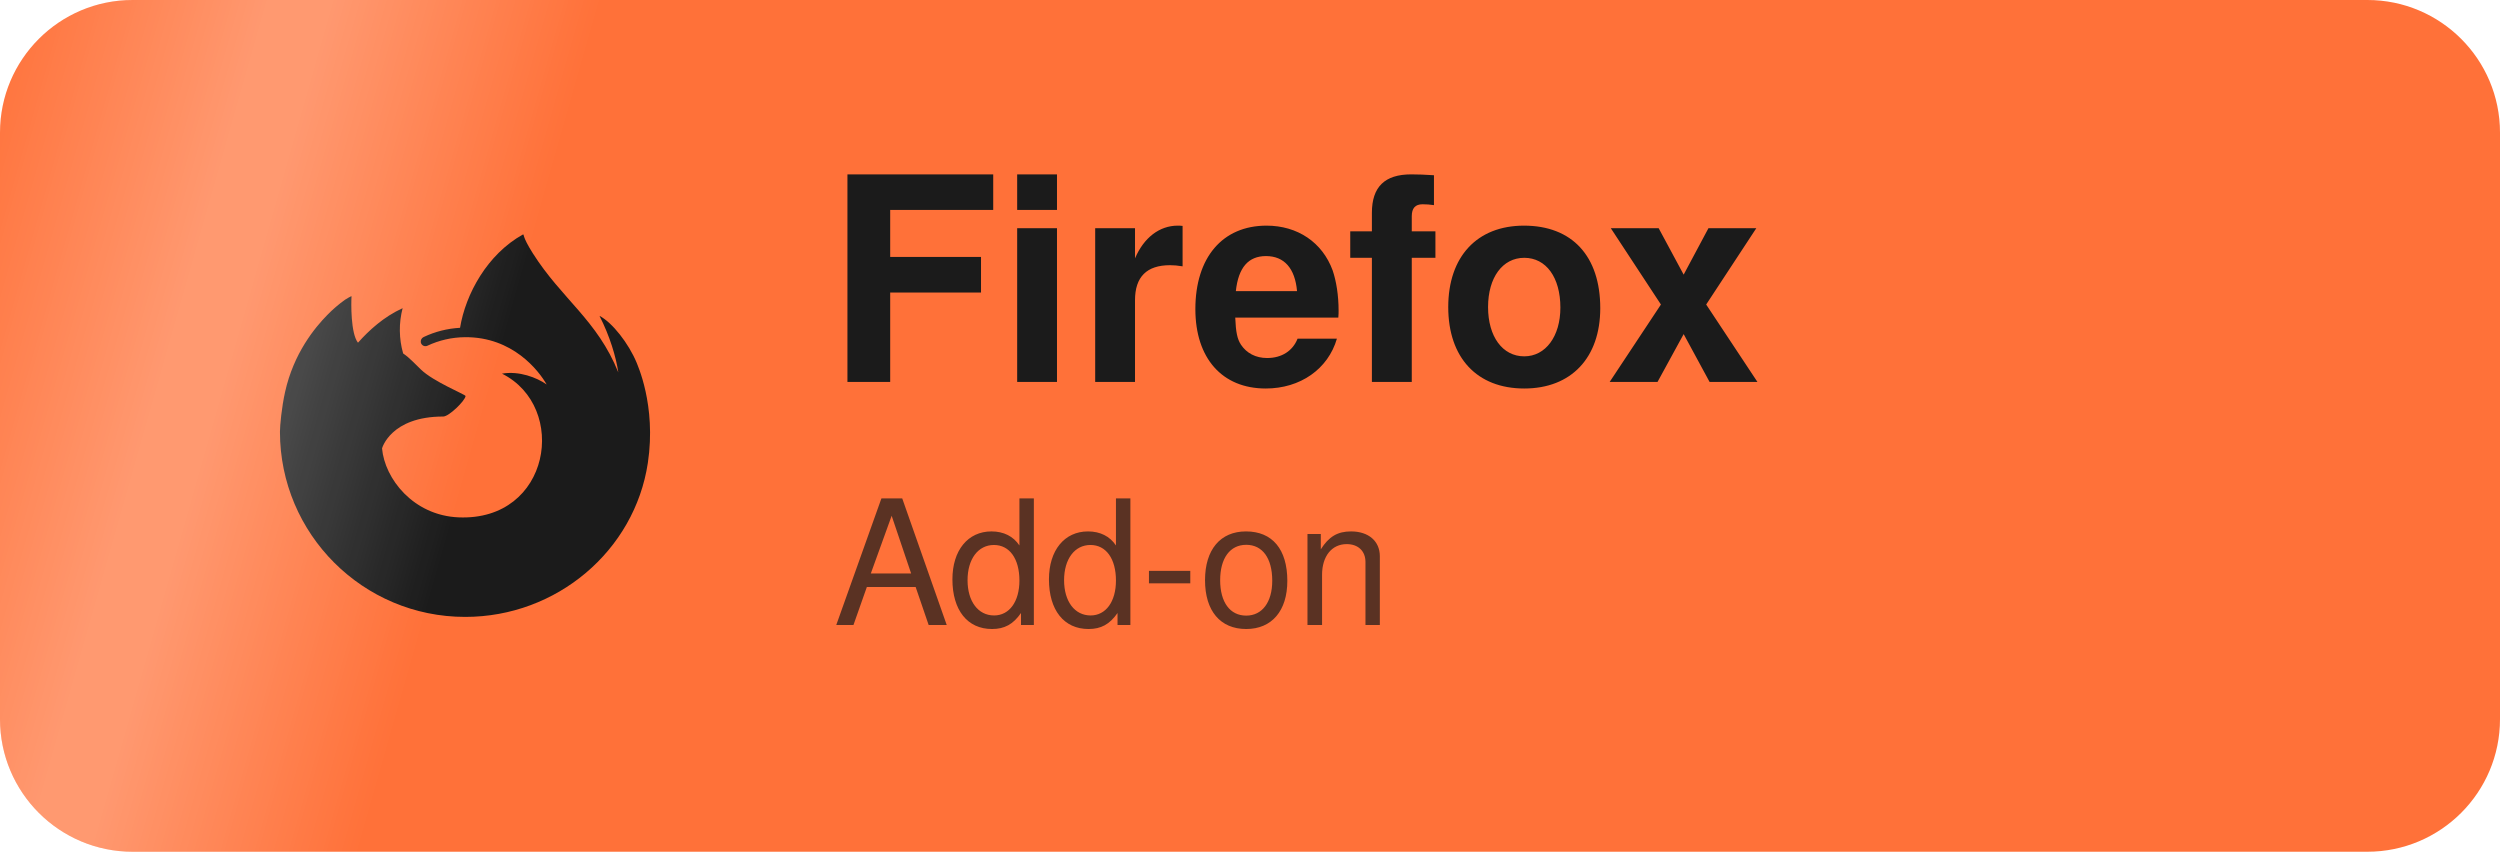
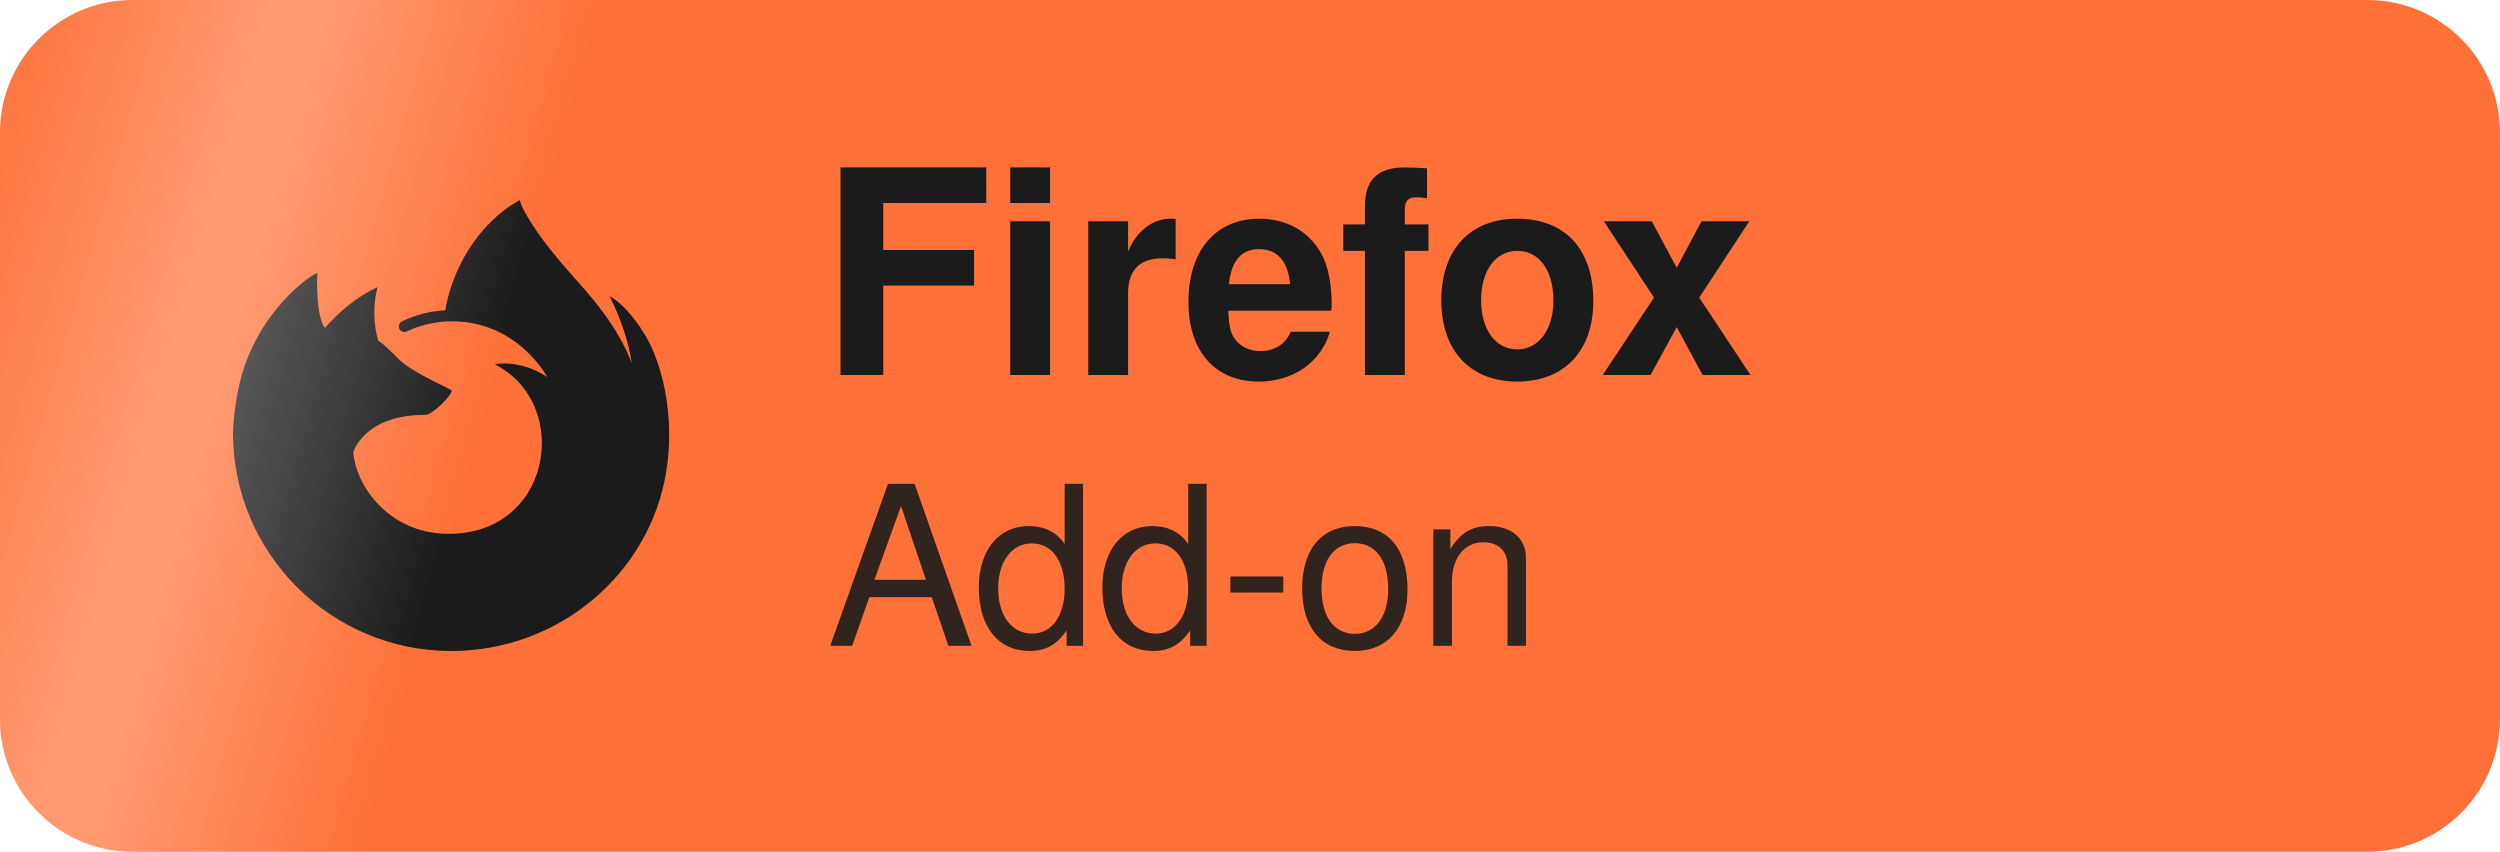
<svg xmlns="http://www.w3.org/2000/svg" viewBox="0 0 720 245.3" width="720" height="245.3" role="img" aria-label="Install the Firefox add-on">
  <defs>
    <clipPath id="edge">
      <path d="M38.2,0 H681.8 A38.2,38.2 0 0 1 720,38.2 V207.1 A38.2,38.2 0 0 1 681.8,245.3 H38.2 A38.2,38.2 0 0 1 0,207.1 V38.2 A38.2,38.2 0 0 1 38.2,0 Z" />
    </clipPath>
    <linearGradient id="sheen" x1="0" y1="0" x2="1" y2="0">
      <stop offset="0" stop-color="#fff" stop-opacity="0" />
      <stop offset="0.45" stop-color="#fff" stop-opacity="0.28" />
      <stop offset="0.55" stop-color="#fff" stop-opacity="0.28" />
      <stop offset="1" stop-color="#fff" stop-opacity="0" />
    </linearGradient>
  </defs>
  <style>
    @keyframes pass {
      0%       { transform: translateX(-278.2px); }
      10.55%   { transform: translateX(998.2px); }
      100%     { transform: translateX(998.2px); }
    }
    .band { animation: pass 9.206s linear 5.405s infinite backwards; }
    @media (prefers-reduced-motion: reduce) {
      .band { animation: none; opacity: 0; }
    }
  </style>
  <path d="M38.2,0 H681.8 A38.2,38.2 0 0 1 720,38.2 V207.1 A38.2,38.2 0 0 1 681.8,245.3 H38.2 A38.2,38.2 0 0 1 0,207.1 V38.2 A38.2,38.2 0 0 1 38.2,0 Z" fill="#ff7139" />
-   <g transform="translate(78.0 66.65) scale(0.21875)" fill="#1b1b1b">
+   <g transform="translate(64.0 56.65) scale(0.25781)" fill="#1b1b1b">
    <path d="M130.22 127.548C130.38 127.558 130.3 127.558 130.22 127.548V127.548ZM481.64 172.898C471.03 147.398 449.56 119.898 432.7 111.168C446.42 138.058 454.37 165.048 457.4 185.168C457.405 185.306 457.422 185.443 457.45 185.578C429.87 116.828 383.098 89.109 344.9 28.748C329.908 5.058 333.976 3.518 331.82 4.088L331.7 4.158C284.99 30.111 256.365 82.529 249.12 126.898C232.503 127.771 216.219 131.895 201.19 139.035C199.838 139.649 198.736 140.706 198.066 142.031C197.396 143.356 197.199 144.87 197.506 146.323C197.7 147.162 198.068 147.951 198.586 148.639C199.103 149.327 199.76 149.899 200.512 150.318C201.264 150.737 202.096 150.993 202.954 151.071C203.811 151.148 204.676 151.045 205.491 150.768L206.011 150.558C221.511 143.255 238.408 139.393 255.541 139.238C318.369 138.669 352.698 183.262 363.161 201.528C350.161 192.378 326.811 183.338 304.341 187.248C392.081 231.108 368.541 381.784 246.951 376.448C187.487 373.838 149.881 325.467 146.421 285.648C146.421 285.648 157.671 243.698 227.041 243.698C234.541 243.698 255.971 222.778 256.371 216.698C256.281 214.698 213.836 197.822 197.281 181.518C188.434 172.805 184.229 168.611 180.511 165.458C178.499 163.75 176.392 162.158 174.201 160.688C168.638 141.231 168.399 120.638 173.51 101.058C148.45 112.468 128.96 130.508 114.8 146.428H114.68C105.01 134.178 105.68 93.778 106.25 85.348C106.13 84.818 99.022 89.016 98.1 89.658C89.534 95.71 81.553 102.55 74.26 110.088C57.969 126.688 30.128 160.242 18.76 211.318C14.224 231.701 12 255.739 12 263.618C12 398.318 121.21 507.508 255.92 507.508C376.56 507.508 478.939 420.281 496.35 304.888C507.922 228.192 481.64 173.82 481.64 172.898Z" />
  </g>
-   <text x="238" y="110" font-family="-apple-system, BlinkMacSystemFont, 'Segoe UI', Helvetica, Arial, sans-serif" font-size="82" font-weight="700" fill="#1b1b1b">Firefox</text>
-   <text x="240" y="180" font-family="-apple-system, BlinkMacSystemFont, 'Segoe UI', Helvetica, Arial, sans-serif" font-size="50" font-weight="400" fill="#1b1b1b" fill-opacity="0.72">Add-on</text>
+   <text x="236" y="108" font-family="-apple-system, BlinkMacSystemFont, 'Segoe UI', Helvetica, Arial, sans-serif" font-size="82" font-weight="700" fill="#1b1b1b">Firefox</text>
+   <text x="238" y="186" font-family="-apple-system, BlinkMacSystemFont, 'Segoe UI', Helvetica, Arial, sans-serif" font-size="64" font-weight="400" fill="#1b1b1b" fill-opacity="0.9">Add-on</text>
  <g clip-path="url(#edge)">
    <g class="band">
      <rect x="0" y="-60" width="173.4" height="365.3" fill="url(#sheen)" transform="skewX(-16)" />
    </g>
  </g>
</svg>
